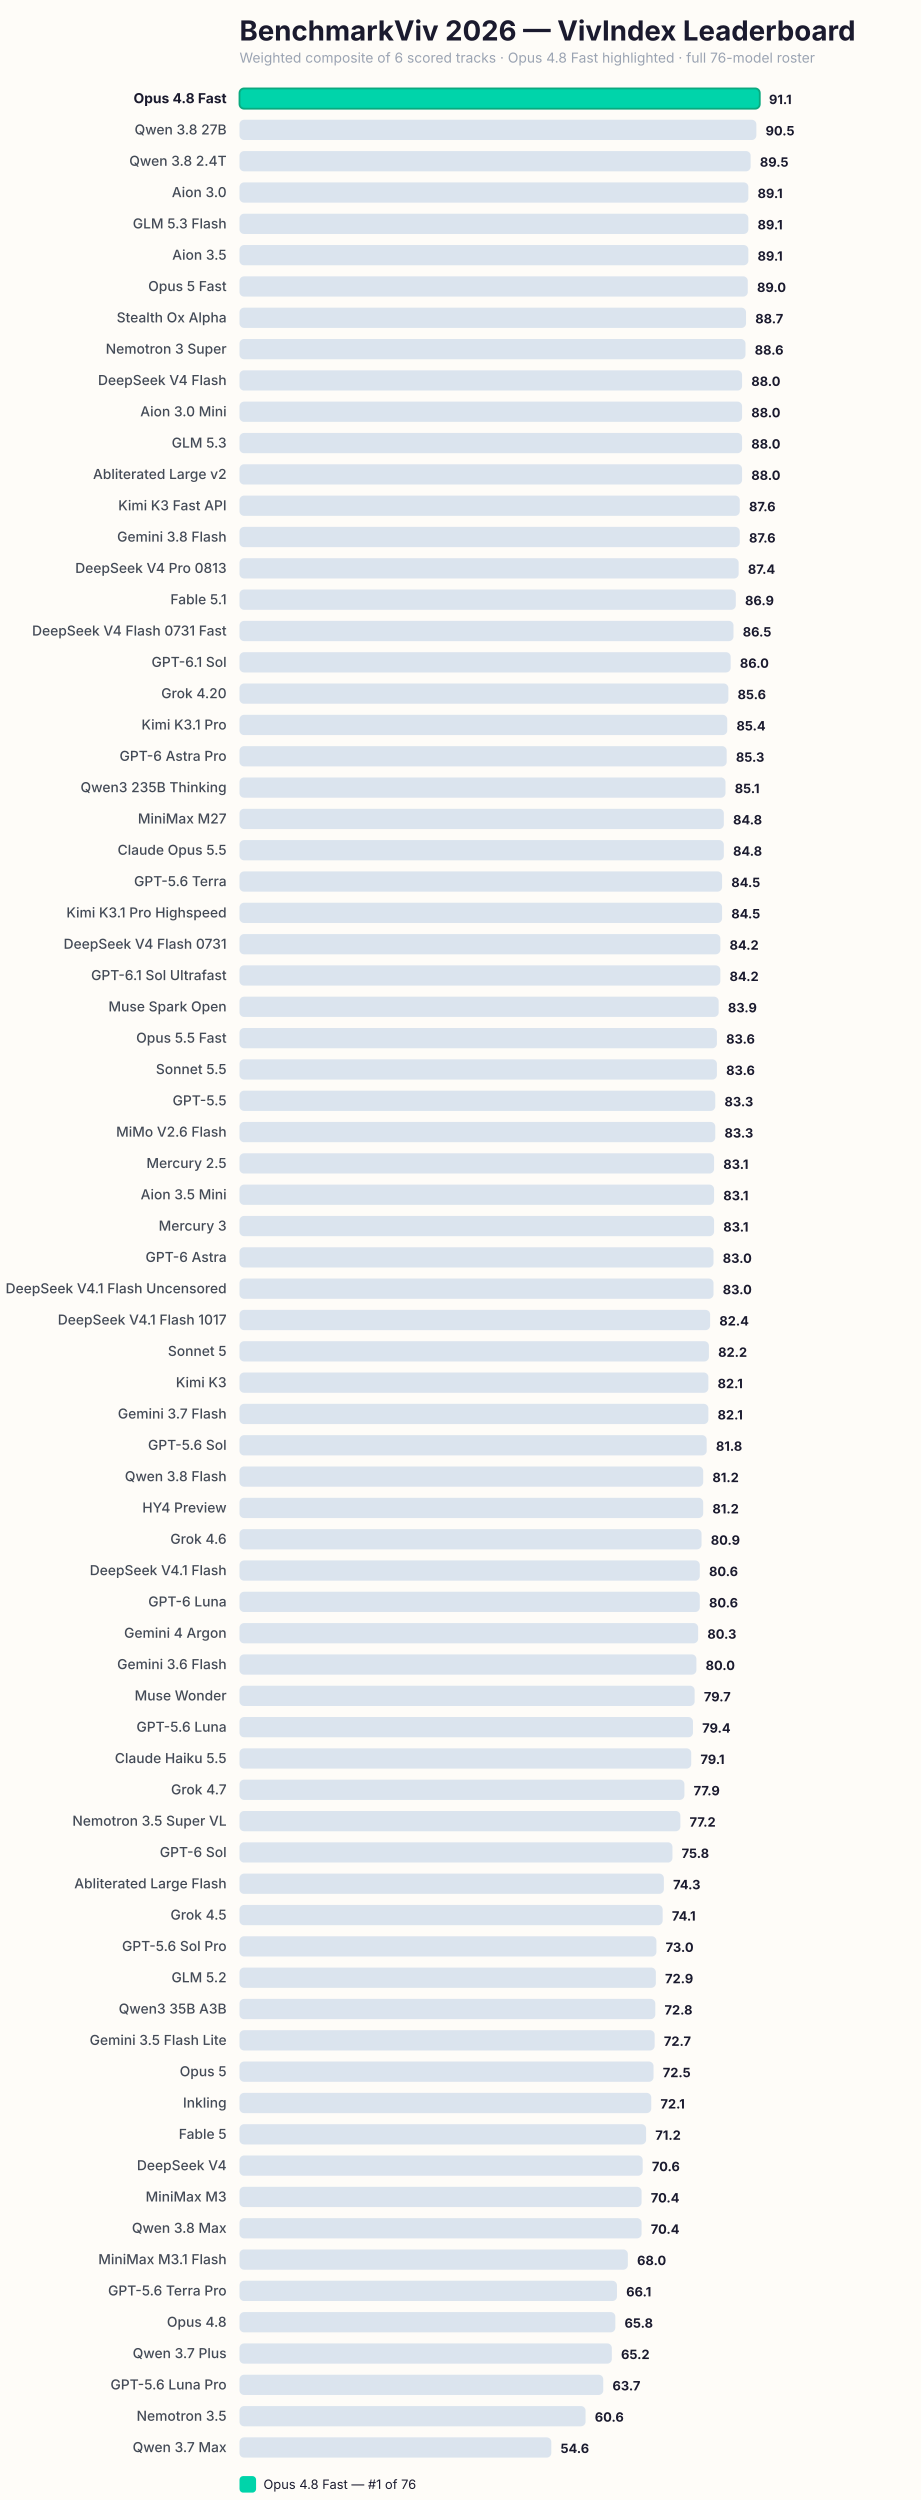
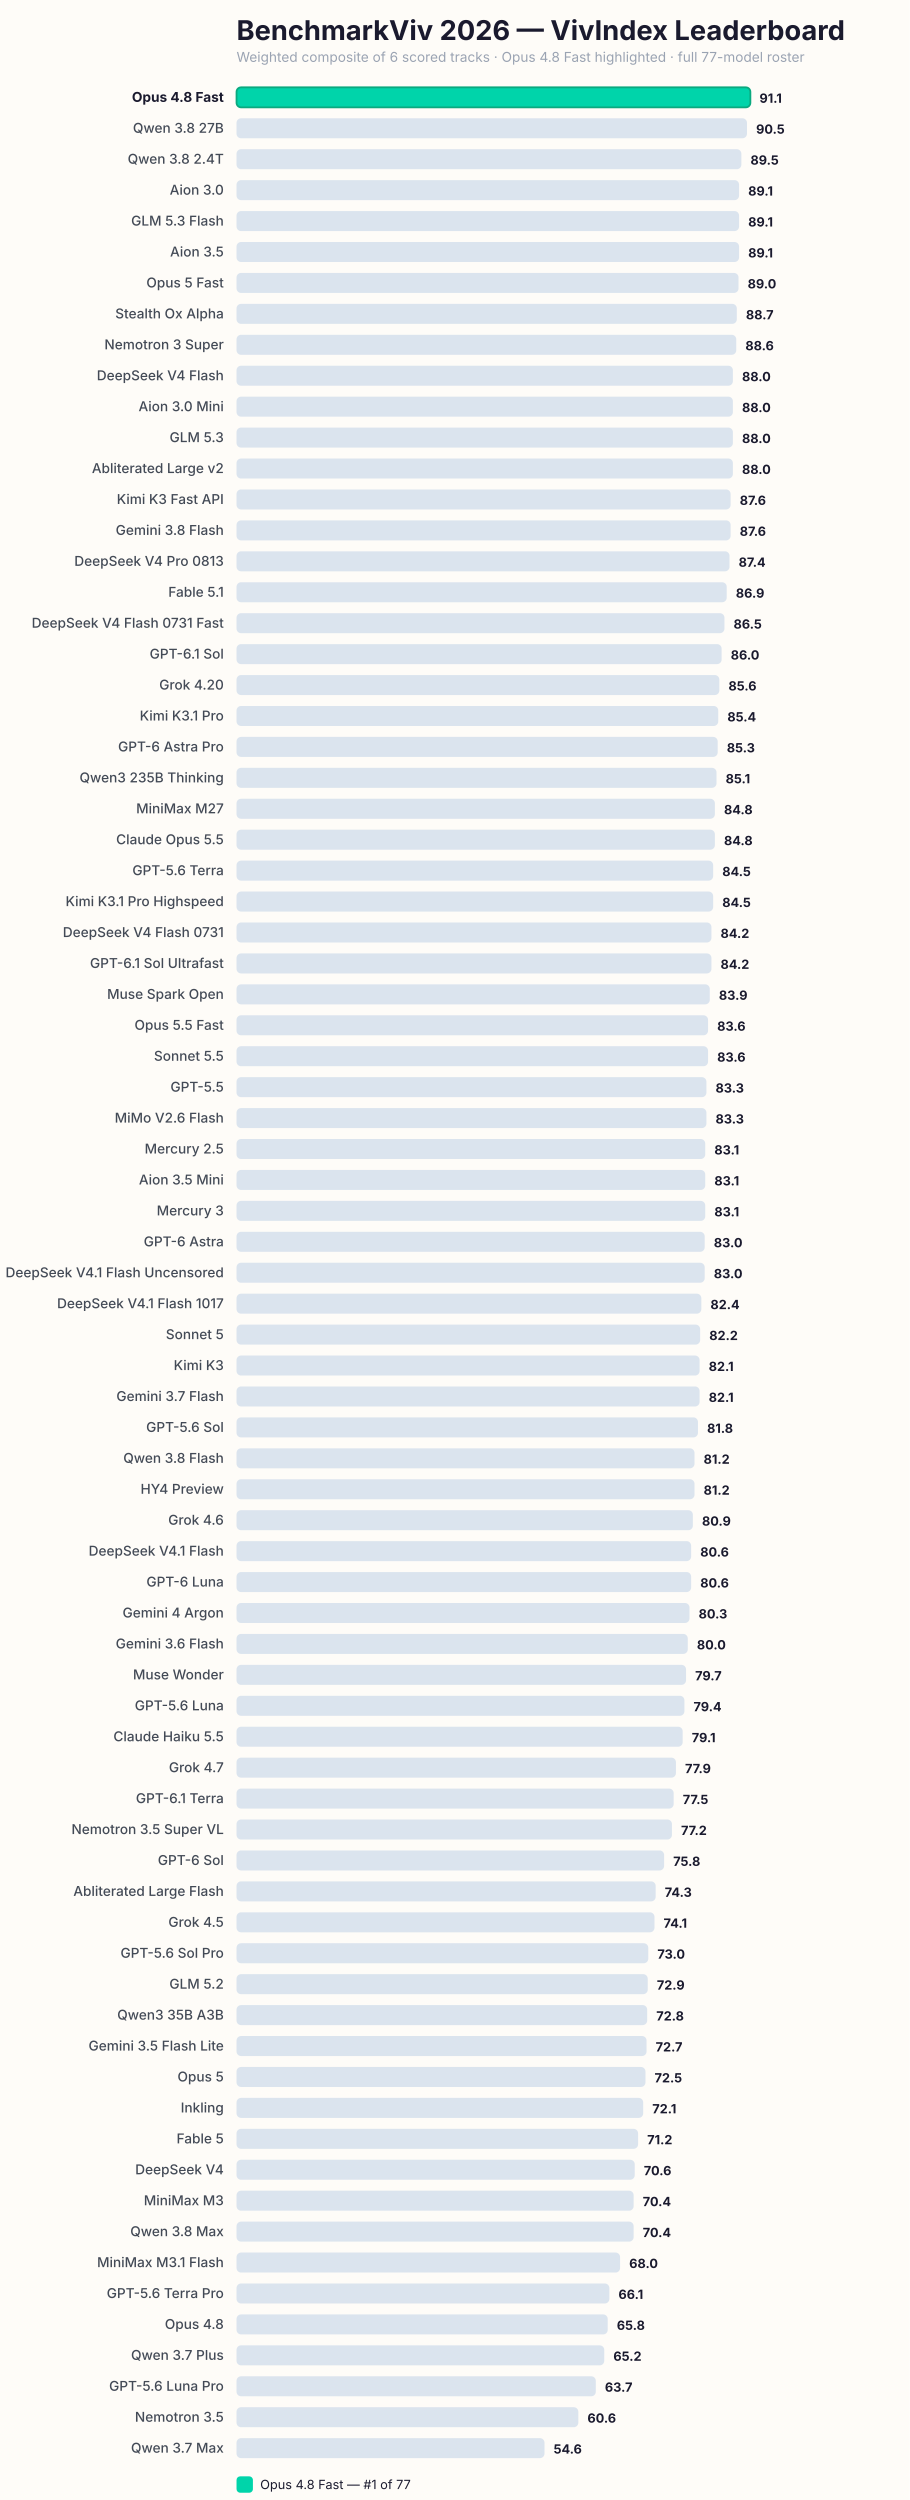
- <svg xmlns="http://www.w3.org/2000/svg" width="1000" height="2714" viewBox="0 0 1000 2714" font-family="Inter, system-ui, sans-serif">
-   <rect width="1000" height="2714" fill="#FEFCF8" />
+ <svg xmlns="http://www.w3.org/2000/svg" width="1000" height="2748" viewBox="0 0 1000 2748" font-family="Inter, system-ui, sans-serif">
+   <rect width="1000" height="2748" fill="#FEFCF8" />
  <text x="260" y="44" font-size="30" font-weight="700" fill="#1A1A2E">BenchmarkViv 2026 — VivIndex Leaderboard</text>
-   <text x="260" y="68" font-size="15" fill="#9aa3b2">Weighted composite of 6 scored tracks · Opus 4.8 Fast highlighted · full 76-model roster</text>
+   <text x="260" y="68" font-size="15" fill="#9aa3b2">Weighted composite of 6 scored tracks · Opus 4.8 Fast highlighted · full 77-model roster</text>
  <text x="246" y="112" text-anchor="end" font-size="15" font-weight="700" fill="#1A1A2E">Opus 4.8 Fast</text>
  <rect x="260" y="96" width="564.8" height="22" rx="5" fill="#00D4AA" stroke="#0aa97f" stroke-width="2" />
  <text x="834.8" y="113" font-size="14" font-weight="700" fill="#1A1A2E">91.1</text>
  <text x="246" y="146" text-anchor="end" font-size="15" font-weight="500" fill="#434a56">Qwen 3.8 27B</text>
  <rect x="260" y="130" width="561.1" height="22" rx="5" fill="#dbe4ee" stroke="#0aa97f" stroke-width="0" />
  <text x="831.1" y="147" font-size="14" font-weight="700" fill="#1A1A2E">90.5</text>
  <text x="246" y="180" text-anchor="end" font-size="15" font-weight="500" fill="#434a56">Qwen 3.8 2.4T</text>
  <rect x="260" y="164" width="554.9" height="22" rx="5" fill="#dbe4ee" stroke="#0aa97f" stroke-width="0" />
  <text x="824.9" y="181" font-size="14" font-weight="700" fill="#1A1A2E">89.5</text>
  <text x="246" y="214" text-anchor="end" font-size="15" font-weight="500" fill="#434a56">Aion 3.0</text>
  <rect x="260" y="198" width="552.4" height="22" rx="5" fill="#dbe4ee" stroke="#0aa97f" stroke-width="0" />
  <text x="822.4" y="215" font-size="14" font-weight="700" fill="#1A1A2E">89.1</text>
  <text x="246" y="248" text-anchor="end" font-size="15" font-weight="500" fill="#434a56">GLM 5.3 Flash</text>
  <rect x="260" y="232" width="552.4" height="22" rx="5" fill="#dbe4ee" stroke="#0aa97f" stroke-width="0" />
  <text x="822.4" y="249" font-size="14" font-weight="700" fill="#1A1A2E">89.1</text>
  <text x="246" y="282" text-anchor="end" font-size="15" font-weight="500" fill="#434a56">Aion 3.5</text>
  <rect x="260" y="266" width="552.4" height="22" rx="5" fill="#dbe4ee" stroke="#0aa97f" stroke-width="0" />
  <text x="822.4" y="283" font-size="14" font-weight="700" fill="#1A1A2E">89.1</text>
  <text x="246" y="316" text-anchor="end" font-size="15" font-weight="500" fill="#434a56">Opus 5 Fast</text>
  <rect x="260" y="300" width="551.8" height="22" rx="5" fill="#dbe4ee" stroke="#0aa97f" stroke-width="0" />
  <text x="821.8" y="317" font-size="14" font-weight="700" fill="#1A1A2E">89.0</text>
  <text x="246" y="350" text-anchor="end" font-size="15" font-weight="500" fill="#434a56">Stealth Ox Alpha</text>
  <rect x="260" y="334" width="549.9" height="22" rx="5" fill="#dbe4ee" stroke="#0aa97f" stroke-width="0" />
  <text x="819.9" y="351" font-size="14" font-weight="700" fill="#1A1A2E">88.7</text>
  <text x="246" y="384" text-anchor="end" font-size="15" font-weight="500" fill="#434a56">Nemotron 3 Super</text>
  <rect x="260" y="368" width="549.3" height="22" rx="5" fill="#dbe4ee" stroke="#0aa97f" stroke-width="0" />
  <text x="819.3" y="385" font-size="14" font-weight="700" fill="#1A1A2E">88.6</text>
  <text x="246" y="418" text-anchor="end" font-size="15" font-weight="500" fill="#434a56">DeepSeek V4 Flash</text>
  <rect x="260" y="402" width="545.6" height="22" rx="5" fill="#dbe4ee" stroke="#0aa97f" stroke-width="0" />
  <text x="815.6" y="419" font-size="14" font-weight="700" fill="#1A1A2E">88.0</text>
  <text x="246" y="452" text-anchor="end" font-size="15" font-weight="500" fill="#434a56">Aion 3.0 Mini</text>
  <rect x="260" y="436" width="545.6" height="22" rx="5" fill="#dbe4ee" stroke="#0aa97f" stroke-width="0" />
  <text x="815.6" y="453" font-size="14" font-weight="700" fill="#1A1A2E">88.0</text>
  <text x="246" y="486" text-anchor="end" font-size="15" font-weight="500" fill="#434a56">GLM 5.3</text>
  <rect x="260" y="470" width="545.6" height="22" rx="5" fill="#dbe4ee" stroke="#0aa97f" stroke-width="0" />
  <text x="815.6" y="487" font-size="14" font-weight="700" fill="#1A1A2E">88.0</text>
  <text x="246" y="520" text-anchor="end" font-size="15" font-weight="500" fill="#434a56">Abliterated Large v2</text>
  <rect x="260" y="504" width="545.6" height="22" rx="5" fill="#dbe4ee" stroke="#0aa97f" stroke-width="0" />
  <text x="815.6" y="521" font-size="14" font-weight="700" fill="#1A1A2E">88.0</text>
  <text x="246" y="554" text-anchor="end" font-size="15" font-weight="500" fill="#434a56">Kimi K3 Fast API</text>
  <rect x="260" y="538" width="543.1" height="22" rx="5" fill="#dbe4ee" stroke="#0aa97f" stroke-width="0" />
  <text x="813.1" y="555" font-size="14" font-weight="700" fill="#1A1A2E">87.6</text>
  <text x="246" y="588" text-anchor="end" font-size="15" font-weight="500" fill="#434a56">Gemini 3.8 Flash</text>
  <rect x="260" y="572" width="543.1" height="22" rx="5" fill="#dbe4ee" stroke="#0aa97f" stroke-width="0" />
  <text x="813.1" y="589" font-size="14" font-weight="700" fill="#1A1A2E">87.6</text>
  <text x="246" y="622" text-anchor="end" font-size="15" font-weight="500" fill="#434a56">DeepSeek V4 Pro 0813</text>
  <rect x="260" y="606" width="541.9" height="22" rx="5" fill="#dbe4ee" stroke="#0aa97f" stroke-width="0" />
  <text x="811.9" y="623" font-size="14" font-weight="700" fill="#1A1A2E">87.4</text>
  <text x="246" y="656" text-anchor="end" font-size="15" font-weight="500" fill="#434a56">Fable 5.1</text>
  <rect x="260" y="640" width="538.8" height="22" rx="5" fill="#dbe4ee" stroke="#0aa97f" stroke-width="0" />
  <text x="808.8" y="657" font-size="14" font-weight="700" fill="#1A1A2E">86.9</text>
  <text x="246" y="690" text-anchor="end" font-size="15" font-weight="500" fill="#434a56">DeepSeek V4 Flash 0731 Fast</text>
  <rect x="260" y="674" width="536.3" height="22" rx="5" fill="#dbe4ee" stroke="#0aa97f" stroke-width="0" />
  <text x="806.3" y="691" font-size="14" font-weight="700" fill="#1A1A2E">86.5</text>
  <text x="246" y="724" text-anchor="end" font-size="15" font-weight="500" fill="#434a56">GPT-6.1 Sol</text>
  <rect x="260" y="708" width="533.2" height="22" rx="5" fill="#dbe4ee" stroke="#0aa97f" stroke-width="0" />
  <text x="803.2" y="725" font-size="14" font-weight="700" fill="#1A1A2E">86.0</text>
  <text x="246" y="758" text-anchor="end" font-size="15" font-weight="500" fill="#434a56">Grok 4.20</text>
  <rect x="260" y="742" width="530.7" height="22" rx="5" fill="#dbe4ee" stroke="#0aa97f" stroke-width="0" />
  <text x="800.7" y="759" font-size="14" font-weight="700" fill="#1A1A2E">85.6</text>
  <text x="246" y="792" text-anchor="end" font-size="15" font-weight="500" fill="#434a56">Kimi K3.1 Pro</text>
  <rect x="260" y="776" width="529.5" height="22" rx="5" fill="#dbe4ee" stroke="#0aa97f" stroke-width="0" />
  <text x="799.5" y="793" font-size="14" font-weight="700" fill="#1A1A2E">85.4</text>
  <text x="246" y="826" text-anchor="end" font-size="15" font-weight="500" fill="#434a56">GPT-6 Astra Pro</text>
  <rect x="260" y="810" width="528.9" height="22" rx="5" fill="#dbe4ee" stroke="#0aa97f" stroke-width="0" />
  <text x="798.9" y="827" font-size="14" font-weight="700" fill="#1A1A2E">85.3</text>
  <text x="246" y="860" text-anchor="end" font-size="15" font-weight="500" fill="#434a56">Qwen3 235B Thinking</text>
  <rect x="260" y="844" width="527.6" height="22" rx="5" fill="#dbe4ee" stroke="#0aa97f" stroke-width="0" />
  <text x="797.6" y="861" font-size="14" font-weight="700" fill="#1A1A2E">85.1</text>
  <text x="246" y="894" text-anchor="end" font-size="15" font-weight="500" fill="#434a56">MiniMax M27</text>
  <rect x="260" y="878" width="525.8" height="22" rx="5" fill="#dbe4ee" stroke="#0aa97f" stroke-width="0" />
  <text x="795.8" y="895" font-size="14" font-weight="700" fill="#1A1A2E">84.8</text>
  <text x="246" y="928" text-anchor="end" font-size="15" font-weight="500" fill="#434a56">Claude Opus 5.5</text>
  <rect x="260" y="912" width="525.8" height="22" rx="5" fill="#dbe4ee" stroke="#0aa97f" stroke-width="0" />
  <text x="795.8" y="929" font-size="14" font-weight="700" fill="#1A1A2E">84.8</text>
  <text x="246" y="962" text-anchor="end" font-size="15" font-weight="500" fill="#434a56">GPT-5.6 Terra</text>
  <rect x="260" y="946" width="523.9" height="22" rx="5" fill="#dbe4ee" stroke="#0aa97f" stroke-width="0" />
  <text x="793.9" y="963" font-size="14" font-weight="700" fill="#1A1A2E">84.5</text>
  <text x="246" y="996" text-anchor="end" font-size="15" font-weight="500" fill="#434a56">Kimi K3.1 Pro Highspeed</text>
  <rect x="260" y="980" width="523.9" height="22" rx="5" fill="#dbe4ee" stroke="#0aa97f" stroke-width="0" />
  <text x="793.9" y="997" font-size="14" font-weight="700" fill="#1A1A2E">84.5</text>
  <text x="246" y="1030" text-anchor="end" font-size="15" font-weight="500" fill="#434a56">DeepSeek V4 Flash 0731</text>
  <rect x="260" y="1014" width="522.0" height="22" rx="5" fill="#dbe4ee" stroke="#0aa97f" stroke-width="0" />
  <text x="792.0" y="1031" font-size="14" font-weight="700" fill="#1A1A2E">84.2</text>
  <text x="246" y="1064" text-anchor="end" font-size="15" font-weight="500" fill="#434a56">GPT-6.1 Sol Ultrafast</text>
  <rect x="260" y="1048" width="522.0" height="22" rx="5" fill="#dbe4ee" stroke="#0aa97f" stroke-width="0" />
  <text x="792.0" y="1065" font-size="14" font-weight="700" fill="#1A1A2E">84.2</text>
  <text x="246" y="1098" text-anchor="end" font-size="15" font-weight="500" fill="#434a56">Muse Spark Open</text>
  <rect x="260" y="1082" width="520.2" height="22" rx="5" fill="#dbe4ee" stroke="#0aa97f" stroke-width="0" />
  <text x="790.2" y="1099" font-size="14" font-weight="700" fill="#1A1A2E">83.9</text>
  <text x="246" y="1132" text-anchor="end" font-size="15" font-weight="500" fill="#434a56">Opus 5.5 Fast</text>
  <rect x="260" y="1116" width="518.3" height="22" rx="5" fill="#dbe4ee" stroke="#0aa97f" stroke-width="0" />
  <text x="788.3" y="1133" font-size="14" font-weight="700" fill="#1A1A2E">83.6</text>
  <text x="246" y="1166" text-anchor="end" font-size="15" font-weight="500" fill="#434a56">Sonnet 5.5</text>
  <rect x="260" y="1150" width="518.3" height="22" rx="5" fill="#dbe4ee" stroke="#0aa97f" stroke-width="0" />
  <text x="788.3" y="1167" font-size="14" font-weight="700" fill="#1A1A2E">83.6</text>
  <text x="246" y="1200" text-anchor="end" font-size="15" font-weight="500" fill="#434a56">GPT-5.5</text>
  <rect x="260" y="1184" width="516.5" height="22" rx="5" fill="#dbe4ee" stroke="#0aa97f" stroke-width="0" />
  <text x="786.5" y="1201" font-size="14" font-weight="700" fill="#1A1A2E">83.3</text>
  <text x="246" y="1234" text-anchor="end" font-size="15" font-weight="500" fill="#434a56">MiMo V2.6 Flash</text>
  <rect x="260" y="1218" width="516.5" height="22" rx="5" fill="#dbe4ee" stroke="#0aa97f" stroke-width="0" />
  <text x="786.5" y="1235" font-size="14" font-weight="700" fill="#1A1A2E">83.3</text>
  <text x="246" y="1268" text-anchor="end" font-size="15" font-weight="500" fill="#434a56">Mercury 2.5</text>
  <rect x="260" y="1252" width="515.2" height="22" rx="5" fill="#dbe4ee" stroke="#0aa97f" stroke-width="0" />
  <text x="785.2" y="1269" font-size="14" font-weight="700" fill="#1A1A2E">83.1</text>
  <text x="246" y="1302" text-anchor="end" font-size="15" font-weight="500" fill="#434a56">Aion 3.5 Mini</text>
  <rect x="260" y="1286" width="515.2" height="22" rx="5" fill="#dbe4ee" stroke="#0aa97f" stroke-width="0" />
  <text x="785.2" y="1303" font-size="14" font-weight="700" fill="#1A1A2E">83.1</text>
  <text x="246" y="1336" text-anchor="end" font-size="15" font-weight="500" fill="#434a56">Mercury 3</text>
  <rect x="260" y="1320" width="515.2" height="22" rx="5" fill="#dbe4ee" stroke="#0aa97f" stroke-width="0" />
  <text x="785.2" y="1337" font-size="14" font-weight="700" fill="#1A1A2E">83.1</text>
  <text x="246" y="1370" text-anchor="end" font-size="15" font-weight="500" fill="#434a56">GPT-6 Astra</text>
  <rect x="260" y="1354" width="514.6" height="22" rx="5" fill="#dbe4ee" stroke="#0aa97f" stroke-width="0" />
  <text x="784.6" y="1371" font-size="14" font-weight="700" fill="#1A1A2E">83.0</text>
  <text x="246" y="1404" text-anchor="end" font-size="15" font-weight="500" fill="#434a56">DeepSeek V4.1 Flash Uncensored</text>
  <rect x="260" y="1388" width="514.6" height="22" rx="5" fill="#dbe4ee" stroke="#0aa97f" stroke-width="0" />
  <text x="784.6" y="1405" font-size="14" font-weight="700" fill="#1A1A2E">83.0</text>
  <text x="246" y="1438" text-anchor="end" font-size="15" font-weight="500" fill="#434a56">DeepSeek V4.1 Flash 1017</text>
  <rect x="260" y="1422" width="510.9" height="22" rx="5" fill="#dbe4ee" stroke="#0aa97f" stroke-width="0" />
  <text x="780.9" y="1439" font-size="14" font-weight="700" fill="#1A1A2E">82.4</text>
  <text x="246" y="1472" text-anchor="end" font-size="15" font-weight="500" fill="#434a56">Sonnet 5</text>
  <rect x="260" y="1456" width="509.6" height="22" rx="5" fill="#dbe4ee" stroke="#0aa97f" stroke-width="0" />
  <text x="779.6" y="1473" font-size="14" font-weight="700" fill="#1A1A2E">82.2</text>
  <text x="246" y="1506" text-anchor="end" font-size="15" font-weight="500" fill="#434a56">Kimi K3</text>
  <rect x="260" y="1490" width="509.0" height="22" rx="5" fill="#dbe4ee" stroke="#0aa97f" stroke-width="0" />
  <text x="779.0" y="1507" font-size="14" font-weight="700" fill="#1A1A2E">82.1</text>
  <text x="246" y="1540" text-anchor="end" font-size="15" font-weight="500" fill="#434a56">Gemini 3.7 Flash</text>
  <rect x="260" y="1524" width="509.0" height="22" rx="5" fill="#dbe4ee" stroke="#0aa97f" stroke-width="0" />
  <text x="779.0" y="1541" font-size="14" font-weight="700" fill="#1A1A2E">82.1</text>
  <text x="246" y="1574" text-anchor="end" font-size="15" font-weight="500" fill="#434a56">GPT-5.6 Sol</text>
  <rect x="260" y="1558" width="507.2" height="22" rx="5" fill="#dbe4ee" stroke="#0aa97f" stroke-width="0" />
  <text x="777.2" y="1575" font-size="14" font-weight="700" fill="#1A1A2E">81.8</text>
  <text x="246" y="1608" text-anchor="end" font-size="15" font-weight="500" fill="#434a56">Qwen 3.8 Flash</text>
  <rect x="260" y="1592" width="503.4" height="22" rx="5" fill="#dbe4ee" stroke="#0aa97f" stroke-width="0" />
  <text x="773.4" y="1609" font-size="14" font-weight="700" fill="#1A1A2E">81.2</text>
  <text x="246" y="1642" text-anchor="end" font-size="15" font-weight="500" fill="#434a56">HY4 Preview</text>
  <rect x="260" y="1626" width="503.4" height="22" rx="5" fill="#dbe4ee" stroke="#0aa97f" stroke-width="0" />
  <text x="773.4" y="1643" font-size="14" font-weight="700" fill="#1A1A2E">81.2</text>
  <text x="246" y="1676" text-anchor="end" font-size="15" font-weight="500" fill="#434a56">Grok 4.6</text>
  <rect x="260" y="1660" width="501.6" height="22" rx="5" fill="#dbe4ee" stroke="#0aa97f" stroke-width="0" />
  <text x="771.6" y="1677" font-size="14" font-weight="700" fill="#1A1A2E">80.9</text>
  <text x="246" y="1710" text-anchor="end" font-size="15" font-weight="500" fill="#434a56">DeepSeek V4.1 Flash</text>
  <rect x="260" y="1694" width="499.7" height="22" rx="5" fill="#dbe4ee" stroke="#0aa97f" stroke-width="0" />
  <text x="769.7" y="1711" font-size="14" font-weight="700" fill="#1A1A2E">80.6</text>
  <text x="246" y="1744" text-anchor="end" font-size="15" font-weight="500" fill="#434a56">GPT-6 Luna</text>
  <rect x="260" y="1728" width="499.7" height="22" rx="5" fill="#dbe4ee" stroke="#0aa97f" stroke-width="0" />
  <text x="769.7" y="1745" font-size="14" font-weight="700" fill="#1A1A2E">80.6</text>
  <text x="246" y="1778" text-anchor="end" font-size="15" font-weight="500" fill="#434a56">Gemini 4 Argon</text>
  <rect x="260" y="1762" width="497.9" height="22" rx="5" fill="#dbe4ee" stroke="#0aa97f" stroke-width="0" />
  <text x="767.9" y="1779" font-size="14" font-weight="700" fill="#1A1A2E">80.3</text>
  <text x="246" y="1812" text-anchor="end" font-size="15" font-weight="500" fill="#434a56">Gemini 3.6 Flash</text>
  <rect x="260" y="1796" width="496.0" height="22" rx="5" fill="#dbe4ee" stroke="#0aa97f" stroke-width="0" />
  <text x="766.0" y="1813" font-size="14" font-weight="700" fill="#1A1A2E">80.0</text>
  <text x="246" y="1846" text-anchor="end" font-size="15" font-weight="500" fill="#434a56">Muse Wonder</text>
  <rect x="260" y="1830" width="494.1" height="22" rx="5" fill="#dbe4ee" stroke="#0aa97f" stroke-width="0" />
  <text x="764.1" y="1847" font-size="14" font-weight="700" fill="#1A1A2E">79.7</text>
  <text x="246" y="1880" text-anchor="end" font-size="15" font-weight="500" fill="#434a56">GPT-5.6 Luna</text>
  <rect x="260" y="1864" width="492.3" height="22" rx="5" fill="#dbe4ee" stroke="#0aa97f" stroke-width="0" />
  <text x="762.3" y="1881" font-size="14" font-weight="700" fill="#1A1A2E">79.4</text>
  <text x="246" y="1914" text-anchor="end" font-size="15" font-weight="500" fill="#434a56">Claude Haiku 5.5</text>
  <rect x="260" y="1898" width="490.4" height="22" rx="5" fill="#dbe4ee" stroke="#0aa97f" stroke-width="0" />
  <text x="760.4" y="1915" font-size="14" font-weight="700" fill="#1A1A2E">79.1</text>
  <text x="246" y="1948" text-anchor="end" font-size="15" font-weight="500" fill="#434a56">Grok 4.7</text>
  <rect x="260" y="1932" width="483.0" height="22" rx="5" fill="#dbe4ee" stroke="#0aa97f" stroke-width="0" />
  <text x="753.0" y="1949" font-size="14" font-weight="700" fill="#1A1A2E">77.9</text>
-   <text x="246" y="1982" text-anchor="end" font-size="15" font-weight="500" fill="#434a56">Nemotron 3.5 Super VL</text>
-   <rect x="260" y="1966" width="478.6" height="22" rx="5" fill="#dbe4ee" stroke="#0aa97f" stroke-width="0" />
-   <text x="748.6" y="1983" font-size="14" font-weight="700" fill="#1A1A2E">77.2</text>
-   <text x="246" y="2016" text-anchor="end" font-size="15" font-weight="500" fill="#434a56">GPT-6 Sol</text>
-   <rect x="260" y="2000" width="470.0" height="22" rx="5" fill="#dbe4ee" stroke="#0aa97f" stroke-width="0" />
-   <text x="740.0" y="2017" font-size="14" font-weight="700" fill="#1A1A2E">75.8</text>
-   <text x="246" y="2050" text-anchor="end" font-size="15" font-weight="500" fill="#434a56">Abliterated Large Flash</text>
-   <rect x="260" y="2034" width="460.7" height="22" rx="5" fill="#dbe4ee" stroke="#0aa97f" stroke-width="0" />
-   <text x="730.7" y="2051" font-size="14" font-weight="700" fill="#1A1A2E">74.3</text>
-   <text x="246" y="2084" text-anchor="end" font-size="15" font-weight="500" fill="#434a56">Grok 4.5</text>
-   <rect x="260" y="2068" width="459.4" height="22" rx="5" fill="#dbe4ee" stroke="#0aa97f" stroke-width="0" />
-   <text x="729.4" y="2085" font-size="14" font-weight="700" fill="#1A1A2E">74.1</text>
-   <text x="246" y="2118" text-anchor="end" font-size="15" font-weight="500" fill="#434a56">GPT-5.6 Sol Pro</text>
-   <rect x="260" y="2102" width="452.6" height="22" rx="5" fill="#dbe4ee" stroke="#0aa97f" stroke-width="0" />
-   <text x="722.6" y="2119" font-size="14" font-weight="700" fill="#1A1A2E">73.0</text>
-   <text x="246" y="2152" text-anchor="end" font-size="15" font-weight="500" fill="#434a56">GLM 5.2</text>
-   <rect x="260" y="2136" width="452.0" height="22" rx="5" fill="#dbe4ee" stroke="#0aa97f" stroke-width="0" />
-   <text x="722.0" y="2153" font-size="14" font-weight="700" fill="#1A1A2E">72.9</text>
-   <text x="246" y="2186" text-anchor="end" font-size="15" font-weight="500" fill="#434a56">Qwen3 35B A3B</text>
-   <rect x="260" y="2170" width="451.4" height="22" rx="5" fill="#dbe4ee" stroke="#0aa97f" stroke-width="0" />
-   <text x="721.4" y="2187" font-size="14" font-weight="700" fill="#1A1A2E">72.8</text>
-   <text x="246" y="2220" text-anchor="end" font-size="15" font-weight="500" fill="#434a56">Gemini 3.5 Flash Lite</text>
-   <rect x="260" y="2204" width="450.7" height="22" rx="5" fill="#dbe4ee" stroke="#0aa97f" stroke-width="0" />
-   <text x="720.7" y="2221" font-size="14" font-weight="700" fill="#1A1A2E">72.7</text>
-   <text x="246" y="2254" text-anchor="end" font-size="15" font-weight="500" fill="#434a56">Opus 5</text>
-   <rect x="260" y="2238" width="449.5" height="22" rx="5" fill="#dbe4ee" stroke="#0aa97f" stroke-width="0" />
-   <text x="719.5" y="2255" font-size="14" font-weight="700" fill="#1A1A2E">72.5</text>
-   <text x="246" y="2288" text-anchor="end" font-size="15" font-weight="500" fill="#434a56">Inkling</text>
-   <rect x="260" y="2272" width="447.0" height="22" rx="5" fill="#dbe4ee" stroke="#0aa97f" stroke-width="0" />
-   <text x="717.0" y="2289" font-size="14" font-weight="700" fill="#1A1A2E">72.1</text>
-   <text x="246" y="2322" text-anchor="end" font-size="15" font-weight="500" fill="#434a56">Fable 5</text>
-   <rect x="260" y="2306" width="441.4" height="22" rx="5" fill="#dbe4ee" stroke="#0aa97f" stroke-width="0" />
-   <text x="711.4" y="2323" font-size="14" font-weight="700" fill="#1A1A2E">71.2</text>
-   <text x="246" y="2356" text-anchor="end" font-size="15" font-weight="500" fill="#434a56">DeepSeek V4</text>
-   <rect x="260" y="2340" width="437.7" height="22" rx="5" fill="#dbe4ee" stroke="#0aa97f" stroke-width="0" />
-   <text x="707.7" y="2357" font-size="14" font-weight="700" fill="#1A1A2E">70.6</text>
-   <text x="246" y="2390" text-anchor="end" font-size="15" font-weight="500" fill="#434a56">MiniMax M3</text>
-   <rect x="260" y="2374" width="436.5" height="22" rx="5" fill="#dbe4ee" stroke="#0aa97f" stroke-width="0" />
-   <text x="706.5" y="2391" font-size="14" font-weight="700" fill="#1A1A2E">70.4</text>
-   <text x="246" y="2424" text-anchor="end" font-size="15" font-weight="500" fill="#434a56">Qwen 3.8 Max</text>
+   <text x="246" y="1982" text-anchor="end" font-size="15" font-weight="500" fill="#434a56">GPT-6.1 Terra</text>
+   <rect x="260" y="1966" width="480.5" height="22" rx="5" fill="#dbe4ee" stroke="#0aa97f" stroke-width="0" />
+   <text x="750.5" y="1983" font-size="14" font-weight="700" fill="#1A1A2E">77.5</text>
+   <text x="246" y="2016" text-anchor="end" font-size="15" font-weight="500" fill="#434a56">Nemotron 3.5 Super VL</text>
+   <rect x="260" y="2000" width="478.6" height="22" rx="5" fill="#dbe4ee" stroke="#0aa97f" stroke-width="0" />
+   <text x="748.6" y="2017" font-size="14" font-weight="700" fill="#1A1A2E">77.2</text>
+   <text x="246" y="2050" text-anchor="end" font-size="15" font-weight="500" fill="#434a56">GPT-6 Sol</text>
+   <rect x="260" y="2034" width="470.0" height="22" rx="5" fill="#dbe4ee" stroke="#0aa97f" stroke-width="0" />
+   <text x="740.0" y="2051" font-size="14" font-weight="700" fill="#1A1A2E">75.8</text>
+   <text x="246" y="2084" text-anchor="end" font-size="15" font-weight="500" fill="#434a56">Abliterated Large Flash</text>
+   <rect x="260" y="2068" width="460.7" height="22" rx="5" fill="#dbe4ee" stroke="#0aa97f" stroke-width="0" />
+   <text x="730.7" y="2085" font-size="14" font-weight="700" fill="#1A1A2E">74.3</text>
+   <text x="246" y="2118" text-anchor="end" font-size="15" font-weight="500" fill="#434a56">Grok 4.5</text>
+   <rect x="260" y="2102" width="459.4" height="22" rx="5" fill="#dbe4ee" stroke="#0aa97f" stroke-width="0" />
+   <text x="729.4" y="2119" font-size="14" font-weight="700" fill="#1A1A2E">74.1</text>
+   <text x="246" y="2152" text-anchor="end" font-size="15" font-weight="500" fill="#434a56">GPT-5.6 Sol Pro</text>
+   <rect x="260" y="2136" width="452.6" height="22" rx="5" fill="#dbe4ee" stroke="#0aa97f" stroke-width="0" />
+   <text x="722.6" y="2153" font-size="14" font-weight="700" fill="#1A1A2E">73.0</text>
+   <text x="246" y="2186" text-anchor="end" font-size="15" font-weight="500" fill="#434a56">GLM 5.2</text>
+   <rect x="260" y="2170" width="452.0" height="22" rx="5" fill="#dbe4ee" stroke="#0aa97f" stroke-width="0" />
+   <text x="722.0" y="2187" font-size="14" font-weight="700" fill="#1A1A2E">72.9</text>
+   <text x="246" y="2220" text-anchor="end" font-size="15" font-weight="500" fill="#434a56">Qwen3 35B A3B</text>
+   <rect x="260" y="2204" width="451.4" height="22" rx="5" fill="#dbe4ee" stroke="#0aa97f" stroke-width="0" />
+   <text x="721.4" y="2221" font-size="14" font-weight="700" fill="#1A1A2E">72.8</text>
+   <text x="246" y="2254" text-anchor="end" font-size="15" font-weight="500" fill="#434a56">Gemini 3.5 Flash Lite</text>
+   <rect x="260" y="2238" width="450.7" height="22" rx="5" fill="#dbe4ee" stroke="#0aa97f" stroke-width="0" />
+   <text x="720.7" y="2255" font-size="14" font-weight="700" fill="#1A1A2E">72.7</text>
+   <text x="246" y="2288" text-anchor="end" font-size="15" font-weight="500" fill="#434a56">Opus 5</text>
+   <rect x="260" y="2272" width="449.5" height="22" rx="5" fill="#dbe4ee" stroke="#0aa97f" stroke-width="0" />
+   <text x="719.5" y="2289" font-size="14" font-weight="700" fill="#1A1A2E">72.5</text>
+   <text x="246" y="2322" text-anchor="end" font-size="15" font-weight="500" fill="#434a56">Inkling</text>
+   <rect x="260" y="2306" width="447.0" height="22" rx="5" fill="#dbe4ee" stroke="#0aa97f" stroke-width="0" />
+   <text x="717.0" y="2323" font-size="14" font-weight="700" fill="#1A1A2E">72.1</text>
+   <text x="246" y="2356" text-anchor="end" font-size="15" font-weight="500" fill="#434a56">Fable 5</text>
+   <rect x="260" y="2340" width="441.4" height="22" rx="5" fill="#dbe4ee" stroke="#0aa97f" stroke-width="0" />
+   <text x="711.4" y="2357" font-size="14" font-weight="700" fill="#1A1A2E">71.2</text>
+   <text x="246" y="2390" text-anchor="end" font-size="15" font-weight="500" fill="#434a56">DeepSeek V4</text>
+   <rect x="260" y="2374" width="437.7" height="22" rx="5" fill="#dbe4ee" stroke="#0aa97f" stroke-width="0" />
+   <text x="707.7" y="2391" font-size="14" font-weight="700" fill="#1A1A2E">70.6</text>
+   <text x="246" y="2424" text-anchor="end" font-size="15" font-weight="500" fill="#434a56">MiniMax M3</text>
  <rect x="260" y="2408" width="436.5" height="22" rx="5" fill="#dbe4ee" stroke="#0aa97f" stroke-width="0" />
  <text x="706.5" y="2425" font-size="14" font-weight="700" fill="#1A1A2E">70.4</text>
-   <text x="246" y="2458" text-anchor="end" font-size="15" font-weight="500" fill="#434a56">MiniMax M3.1 Flash</text>
-   <rect x="260" y="2442" width="421.6" height="22" rx="5" fill="#dbe4ee" stroke="#0aa97f" stroke-width="0" />
-   <text x="691.6" y="2459" font-size="14" font-weight="700" fill="#1A1A2E">68.0</text>
-   <text x="246" y="2492" text-anchor="end" font-size="15" font-weight="500" fill="#434a56">GPT-5.6 Terra Pro</text>
-   <rect x="260" y="2476" width="409.8" height="22" rx="5" fill="#dbe4ee" stroke="#0aa97f" stroke-width="0" />
-   <text x="679.8" y="2493" font-size="14" font-weight="700" fill="#1A1A2E">66.1</text>
-   <text x="246" y="2526" text-anchor="end" font-size="15" font-weight="500" fill="#434a56">Opus 4.8</text>
-   <rect x="260" y="2510" width="408.0" height="22" rx="5" fill="#dbe4ee" stroke="#0aa97f" stroke-width="0" />
-   <text x="678.0" y="2527" font-size="14" font-weight="700" fill="#1A1A2E">65.8</text>
-   <text x="246" y="2560" text-anchor="end" font-size="15" font-weight="500" fill="#434a56">Qwen 3.7 Plus</text>
-   <rect x="260" y="2544" width="404.2" height="22" rx="5" fill="#dbe4ee" stroke="#0aa97f" stroke-width="0" />
-   <text x="674.2" y="2561" font-size="14" font-weight="700" fill="#1A1A2E">65.2</text>
-   <text x="246" y="2594" text-anchor="end" font-size="15" font-weight="500" fill="#434a56">GPT-5.6 Luna Pro</text>
-   <rect x="260" y="2578" width="394.9" height="22" rx="5" fill="#dbe4ee" stroke="#0aa97f" stroke-width="0" />
-   <text x="664.9" y="2595" font-size="14" font-weight="700" fill="#1A1A2E">63.7</text>
-   <text x="246" y="2628" text-anchor="end" font-size="15" font-weight="500" fill="#434a56">Nemotron 3.5</text>
-   <rect x="260" y="2612" width="375.7" height="22" rx="5" fill="#dbe4ee" stroke="#0aa97f" stroke-width="0" />
-   <text x="645.7" y="2629" font-size="14" font-weight="700" fill="#1A1A2E">60.6</text>
-   <text x="246" y="2662" text-anchor="end" font-size="15" font-weight="500" fill="#434a56">Qwen 3.7 Max</text>
-   <rect x="260" y="2646" width="338.5" height="22" rx="5" fill="#dbe4ee" stroke="#0aa97f" stroke-width="0" />
-   <text x="608.5" y="2663" font-size="14" font-weight="700" fill="#1A1A2E">54.6</text>
-   <rect x="260" y="2688" width="18" height="18" rx="4" fill="#00D4AA" />
-   <text x="286" y="2702" font-size="14" fill="#1A1A2E">Opus 4.8 Fast — #1 of 76</text>
+   <text x="246" y="2458" text-anchor="end" font-size="15" font-weight="500" fill="#434a56">Qwen 3.8 Max</text>
+   <rect x="260" y="2442" width="436.5" height="22" rx="5" fill="#dbe4ee" stroke="#0aa97f" stroke-width="0" />
+   <text x="706.5" y="2459" font-size="14" font-weight="700" fill="#1A1A2E">70.4</text>
+   <text x="246" y="2492" text-anchor="end" font-size="15" font-weight="500" fill="#434a56">MiniMax M3.1 Flash</text>
+   <rect x="260" y="2476" width="421.6" height="22" rx="5" fill="#dbe4ee" stroke="#0aa97f" stroke-width="0" />
+   <text x="691.6" y="2493" font-size="14" font-weight="700" fill="#1A1A2E">68.0</text>
+   <text x="246" y="2526" text-anchor="end" font-size="15" font-weight="500" fill="#434a56">GPT-5.6 Terra Pro</text>
+   <rect x="260" y="2510" width="409.8" height="22" rx="5" fill="#dbe4ee" stroke="#0aa97f" stroke-width="0" />
+   <text x="679.8" y="2527" font-size="14" font-weight="700" fill="#1A1A2E">66.1</text>
+   <text x="246" y="2560" text-anchor="end" font-size="15" font-weight="500" fill="#434a56">Opus 4.8</text>
+   <rect x="260" y="2544" width="408.0" height="22" rx="5" fill="#dbe4ee" stroke="#0aa97f" stroke-width="0" />
+   <text x="678.0" y="2561" font-size="14" font-weight="700" fill="#1A1A2E">65.8</text>
+   <text x="246" y="2594" text-anchor="end" font-size="15" font-weight="500" fill="#434a56">Qwen 3.7 Plus</text>
+   <rect x="260" y="2578" width="404.2" height="22" rx="5" fill="#dbe4ee" stroke="#0aa97f" stroke-width="0" />
+   <text x="674.2" y="2595" font-size="14" font-weight="700" fill="#1A1A2E">65.2</text>
+   <text x="246" y="2628" text-anchor="end" font-size="15" font-weight="500" fill="#434a56">GPT-5.6 Luna Pro</text>
+   <rect x="260" y="2612" width="394.9" height="22" rx="5" fill="#dbe4ee" stroke="#0aa97f" stroke-width="0" />
+   <text x="664.9" y="2629" font-size="14" font-weight="700" fill="#1A1A2E">63.7</text>
+   <text x="246" y="2662" text-anchor="end" font-size="15" font-weight="500" fill="#434a56">Nemotron 3.5</text>
+   <rect x="260" y="2646" width="375.7" height="22" rx="5" fill="#dbe4ee" stroke="#0aa97f" stroke-width="0" />
+   <text x="645.7" y="2663" font-size="14" font-weight="700" fill="#1A1A2E">60.6</text>
+   <text x="246" y="2696" text-anchor="end" font-size="15" font-weight="500" fill="#434a56">Qwen 3.7 Max</text>
+   <rect x="260" y="2680" width="338.5" height="22" rx="5" fill="#dbe4ee" stroke="#0aa97f" stroke-width="0" />
+   <text x="608.5" y="2697" font-size="14" font-weight="700" fill="#1A1A2E">54.6</text>
+   <rect x="260" y="2722" width="18" height="18" rx="4" fill="#00D4AA" />
+   <text x="286" y="2736" font-size="14" fill="#1A1A2E">Opus 4.8 Fast — #1 of 77</text>
</svg>
